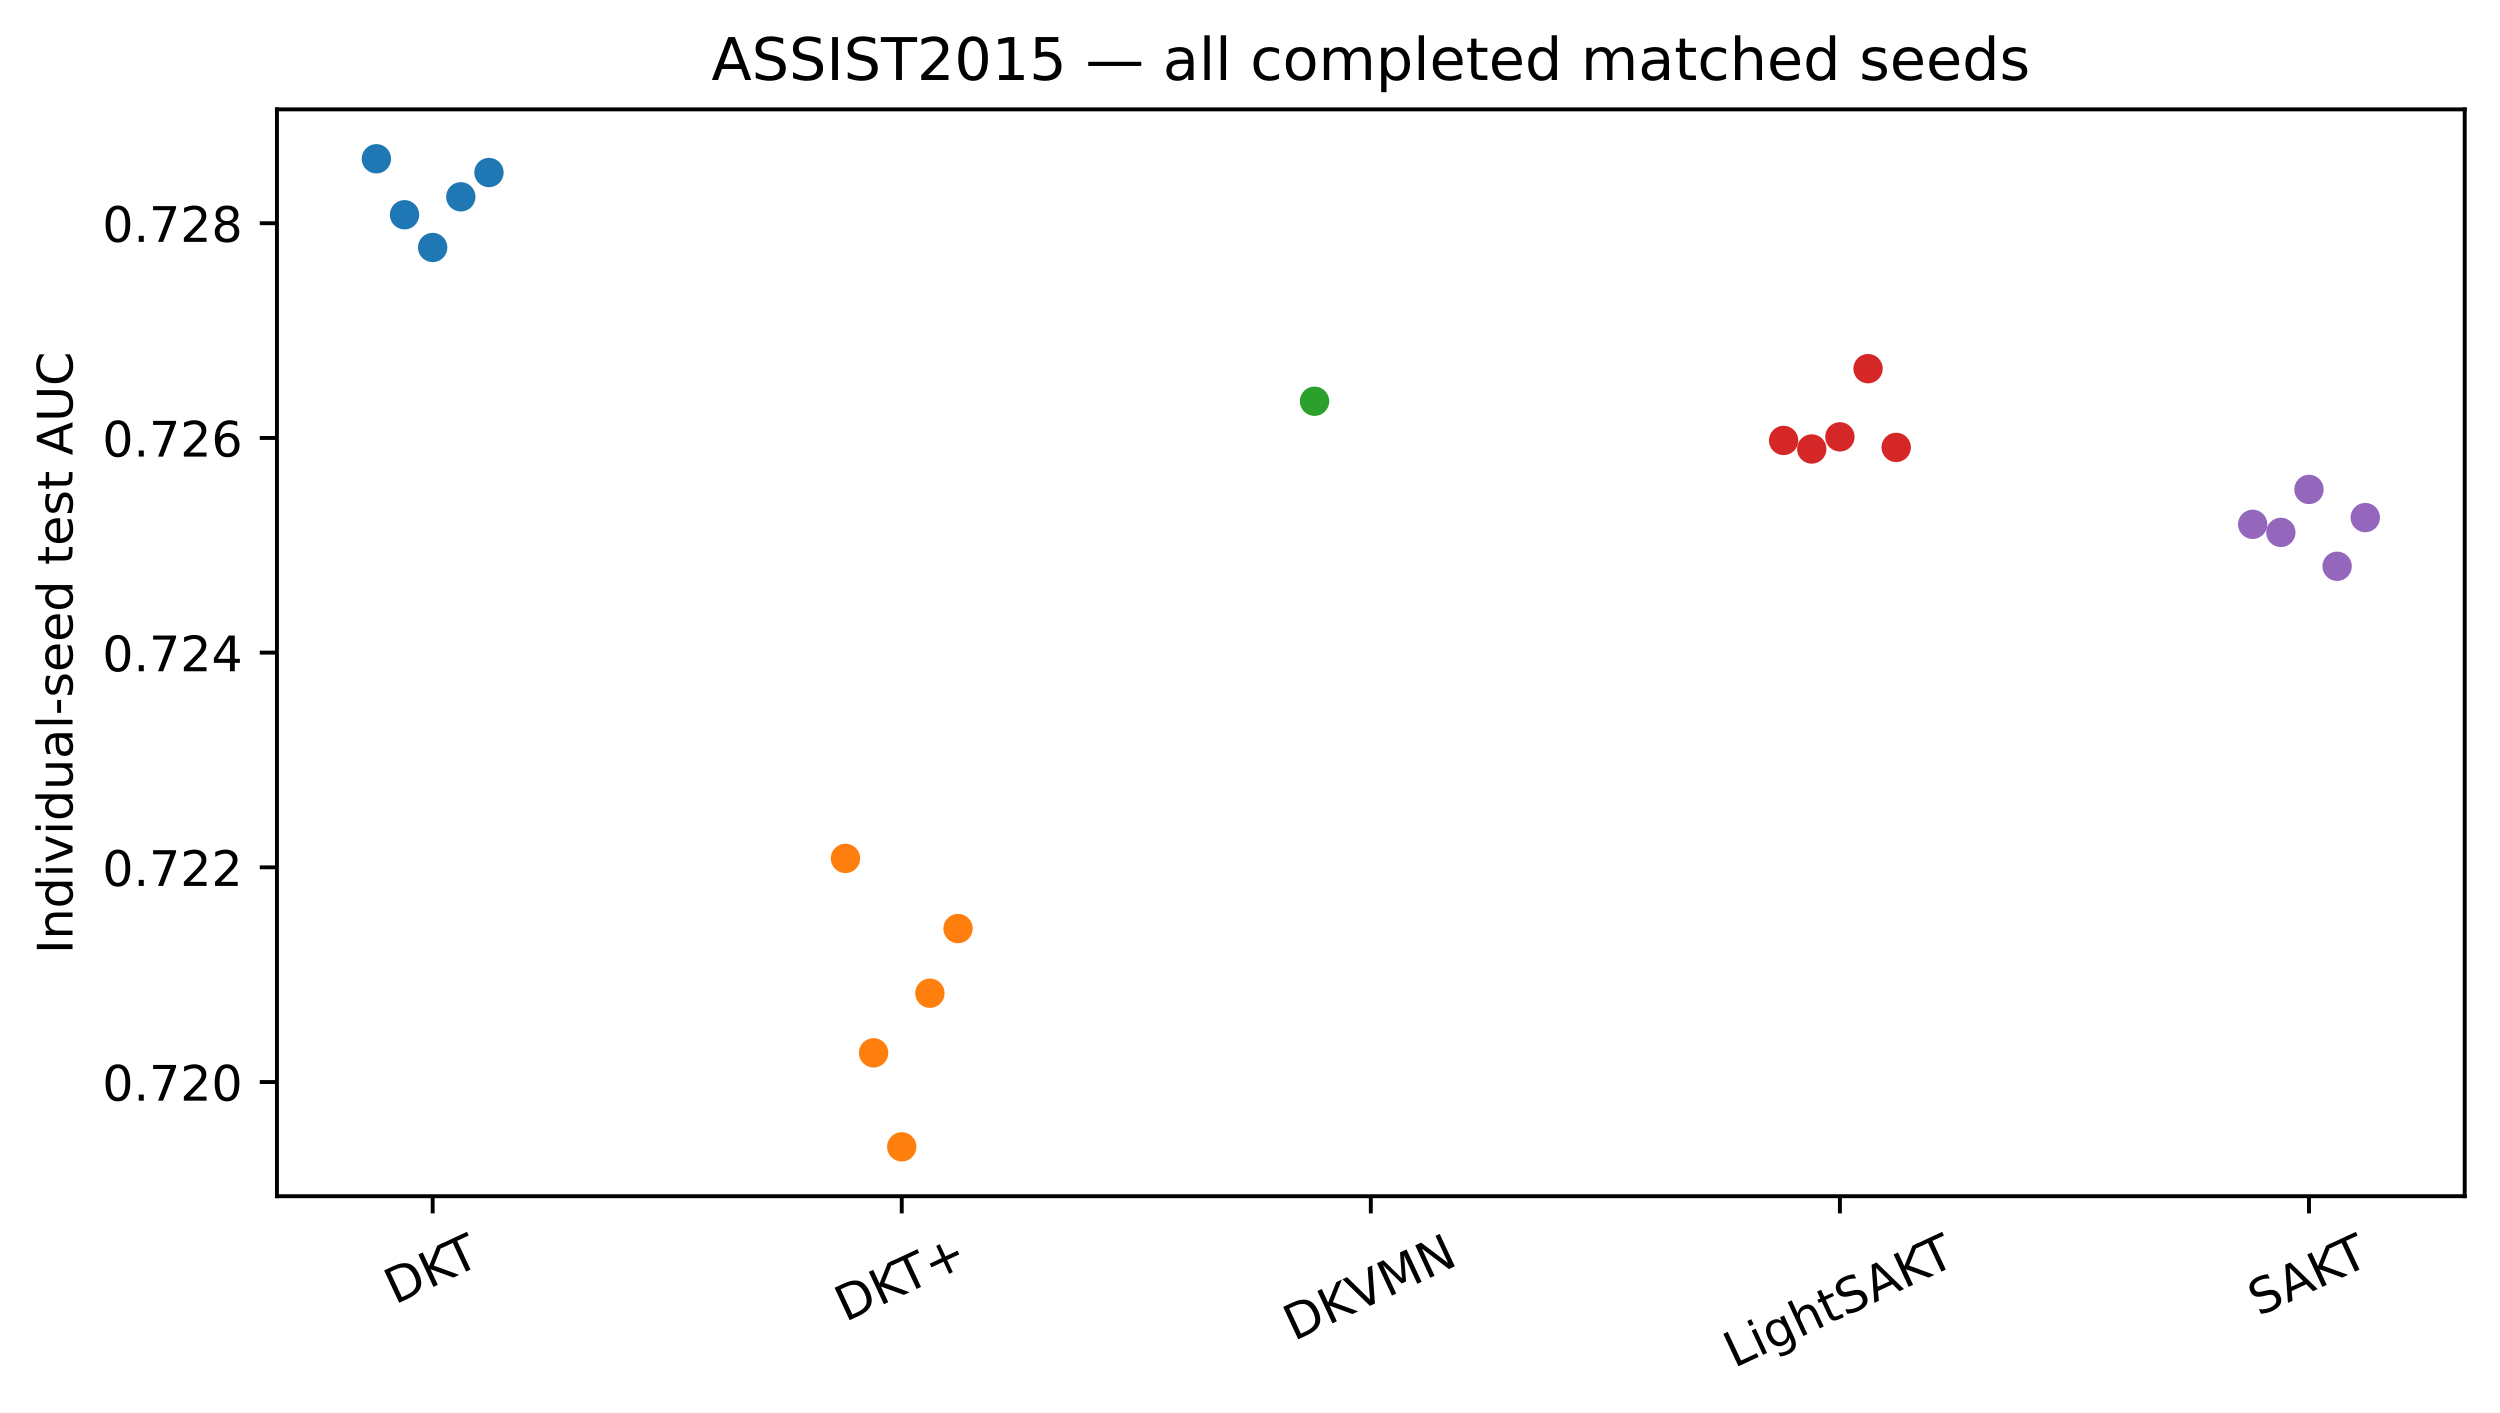
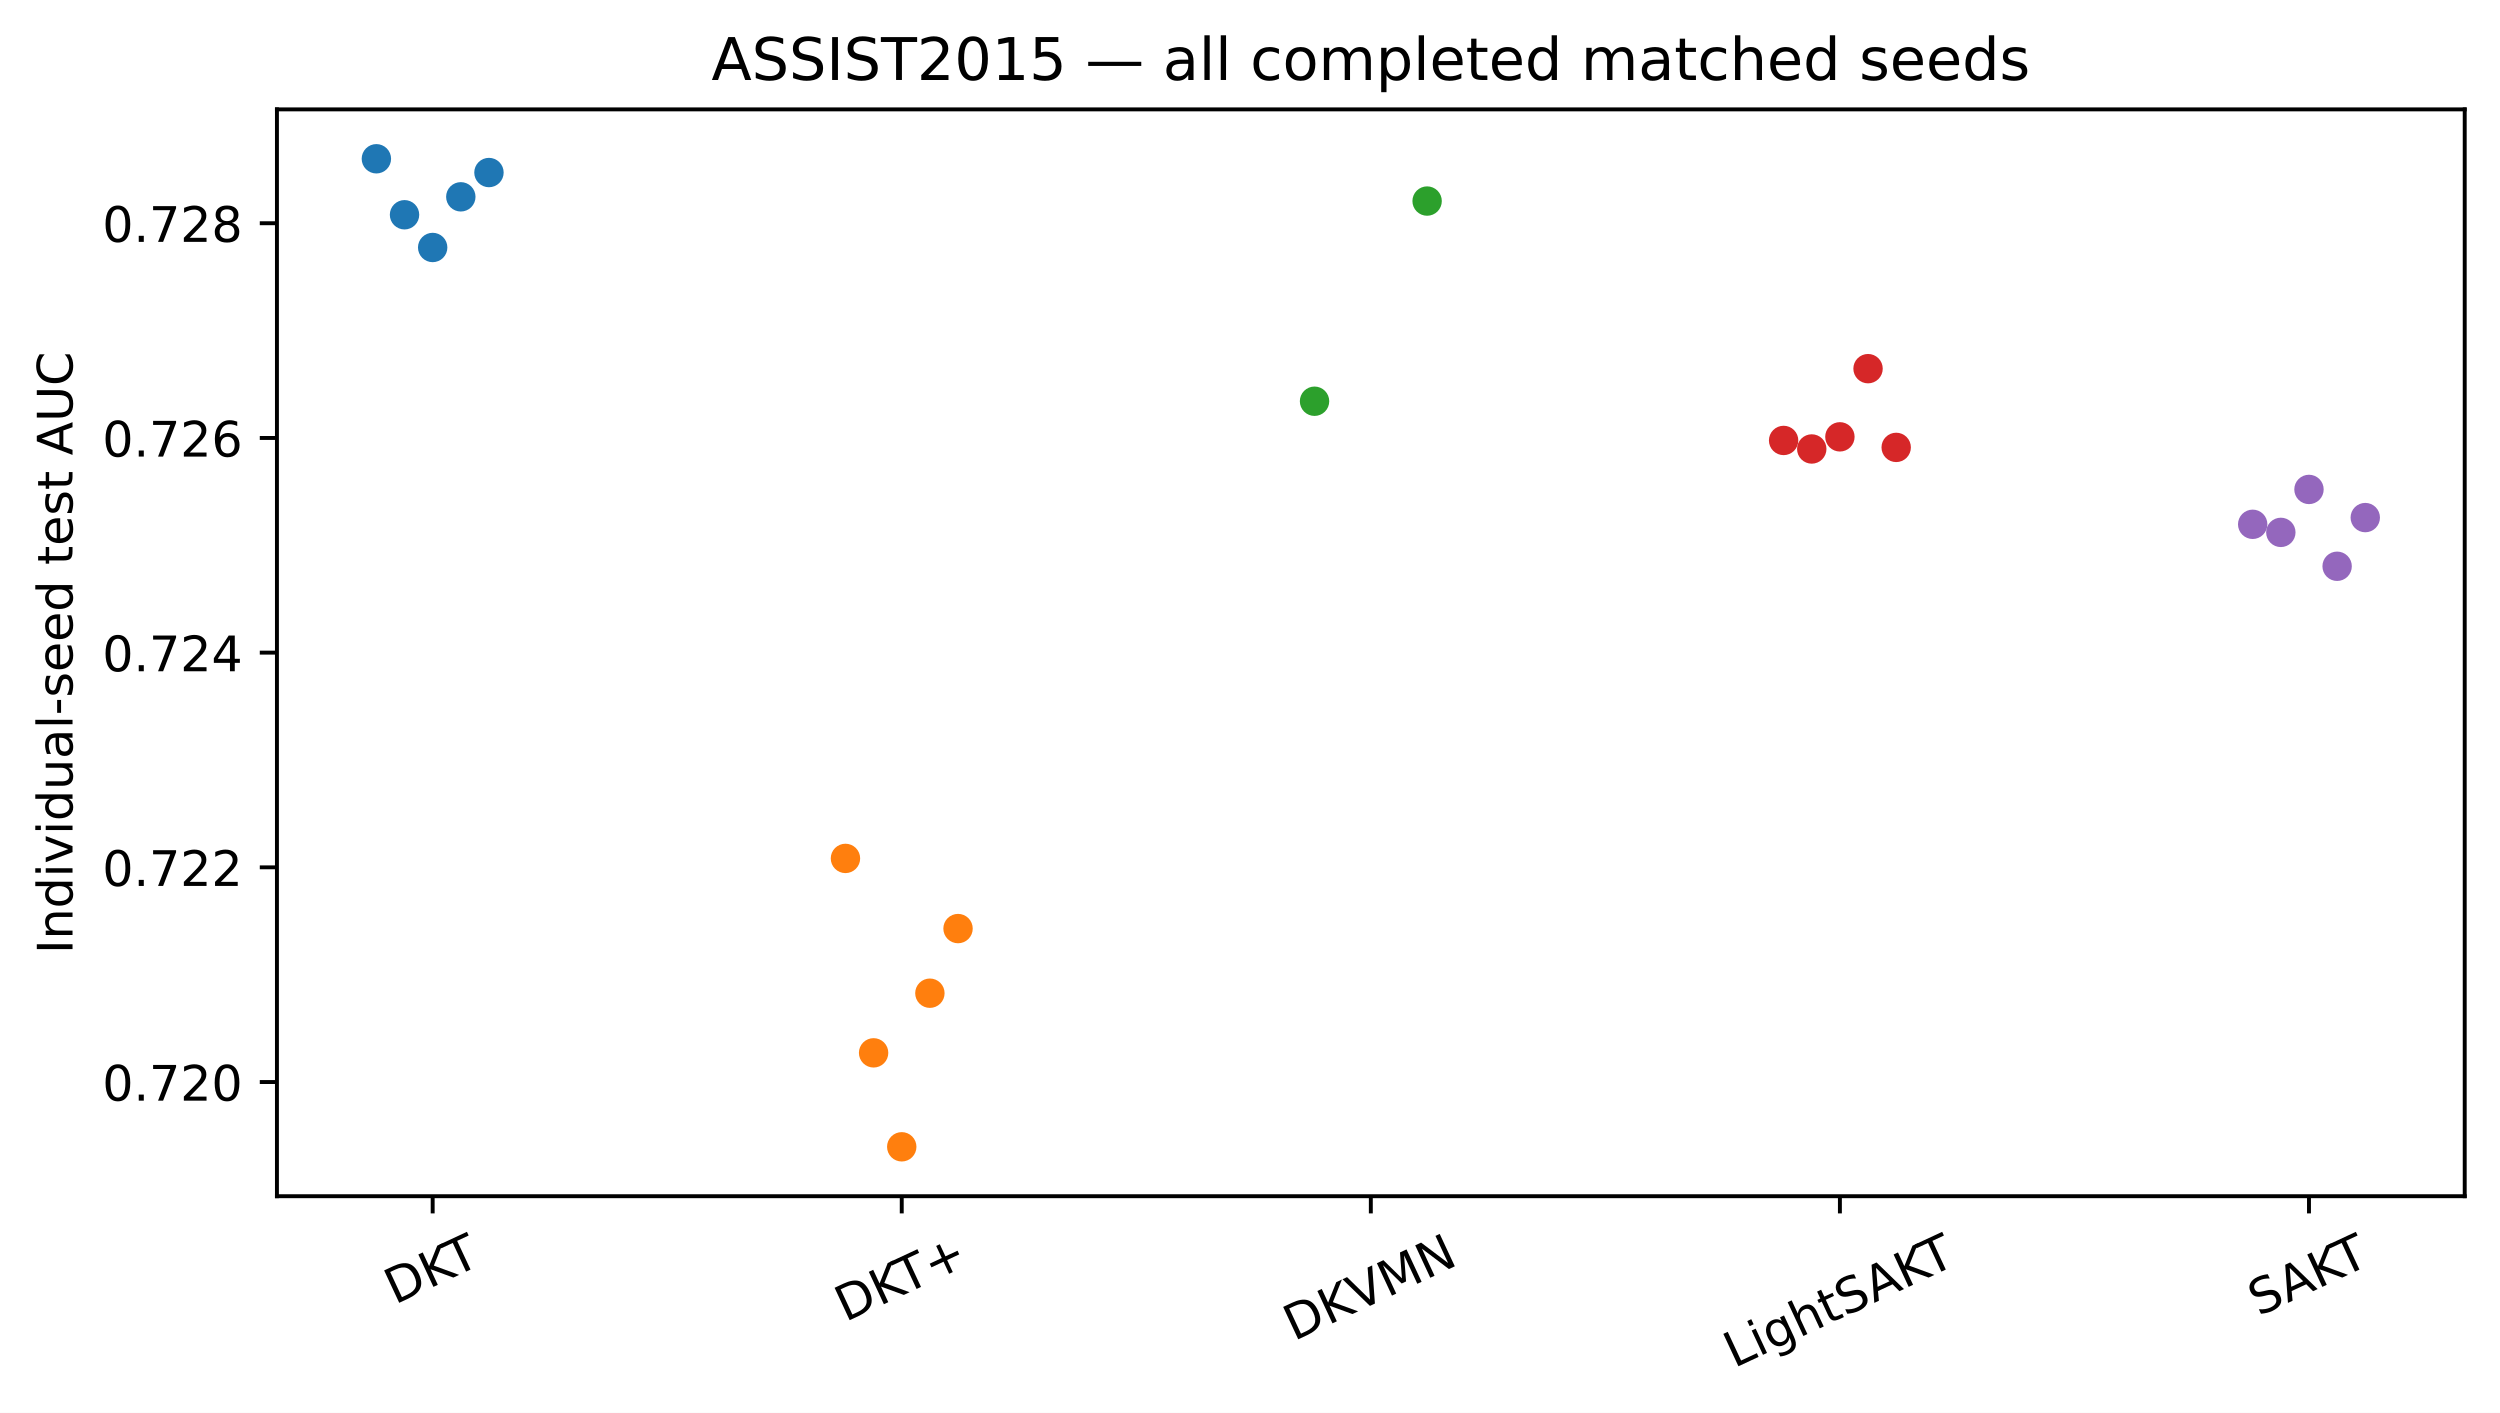
<svg xmlns="http://www.w3.org/2000/svg" xmlns:xlink="http://www.w3.org/1999/xlink" width="510.106pt" height="288.275pt" viewBox="0 0 510.106 288.275" version="1.1">
  <defs>
    <style type="text/css">*{stroke-linejoin: round; stroke-linecap: butt}</style>
  </defs>
  <g id="figure_1">
    <g id="patch_1">
      <path d="M 0 288.275  L 510.106 288.275  L 510.106 0  L 0 0  z " style="fill: #ffffff" />
    </g>
    <g id="axes_1">
      <g id="patch_2">
        <path d="M 56.506 244.078  L 502.906 244.078  L 502.906 22.318  L 56.506 22.318  z " style="fill: #ffffff" />
      </g>
      <g id="PathCollection_1">
        <defs>
-           <path id="m66fe4606fc" d="M 0 2.5  C 0.663 2.5 1.299 2.237 1.768 1.768  C 2.237 1.299 2.5 0.663 2.5 0  C 2.5 -0.663 2.237 -1.299 1.768 -1.768  C 1.299 -2.237 0.663 -2.5 0 -2.5  C -0.663 -2.5 -1.299 -2.237 -1.768 -1.768  C -2.237 -1.299 -2.5 -0.663 -2.5 0  C -2.5 0.663 -2.237 1.299 -1.768 1.768  C -1.299 2.237 -0.663 2.5 0 2.5  z " style="stroke: #1f77b4" />
-         </defs>
-         <g clip-path="url(#pc2bca961e6)">
-           <use xlink:href="#m66fe4606fc" x="76.797" y="32.398" style="fill: #1f77b4; stroke: #1f77b4" />
-           <use xlink:href="#m66fe4606fc" x="82.54" y="43.821" style="fill: #1f77b4; stroke: #1f77b4" />
-           <use xlink:href="#m66fe4606fc" x="88.283" y="50.497" style="fill: #1f77b4; stroke: #1f77b4" />
-           <use xlink:href="#m66fe4606fc" x="94.025" y="40.161" style="fill: #1f77b4; stroke: #1f77b4" />
-           <use xlink:href="#m66fe4606fc" x="99.768" y="35.206" style="fill: #1f77b4; stroke: #1f77b4" />
+           <path id="m9a00e01af3" d="M 0 2.5  C 0.663 2.5 1.299 2.237 1.768 1.768  C 2.237 1.299 2.5 0.663 2.5 0  C 2.5 -0.663 2.237 -1.299 1.768 -1.768  C 1.299 -2.237 0.663 -2.5 0 -2.5  C -0.663 -2.5 -1.299 -2.237 -1.768 -1.768  C -2.237 -1.299 -2.5 -0.663 -2.5 0  C -2.5 0.663 -2.237 1.299 -1.768 1.768  C -1.299 2.237 -0.663 2.5 0 2.5  z " style="stroke: #1f77b4" />
+         </defs>
+         <g clip-path="url(#p5fab305579)">
+           <use xlink:href="#m9a00e01af3" x="76.797" y="32.398" style="fill: #1f77b4; stroke: #1f77b4" />
+           <use xlink:href="#m9a00e01af3" x="82.54" y="43.821" style="fill: #1f77b4; stroke: #1f77b4" />
+           <use xlink:href="#m9a00e01af3" x="88.283" y="50.497" style="fill: #1f77b4; stroke: #1f77b4" />
+           <use xlink:href="#m9a00e01af3" x="94.025" y="40.161" style="fill: #1f77b4; stroke: #1f77b4" />
+           <use xlink:href="#m9a00e01af3" x="99.768" y="35.206" style="fill: #1f77b4; stroke: #1f77b4" />
        </g>
      </g>
      <g id="PathCollection_2">
        <defs>
-           <path id="m6cd7b6b646" d="M 0 2.5  C 0.663 2.5 1.299 2.237 1.768 1.768  C 2.237 1.299 2.5 0.663 2.5 0  C 2.5 -0.663 2.237 -1.299 1.768 -1.768  C 1.299 -2.237 0.663 -2.5 0 -2.5  C -0.663 -2.5 -1.299 -2.237 -1.768 -1.768  C -2.237 -1.299 -2.5 -0.663 -2.5 0  C -2.5 0.663 -2.237 1.299 -1.768 1.768  C -1.299 2.237 -0.663 2.5 0 2.5  z " style="stroke: #ff7f0e" />
-         </defs>
-         <g clip-path="url(#pc2bca961e6)">
-           <use xlink:href="#m6cd7b6b646" x="172.509" y="175.153" style="fill: #ff7f0e; stroke: #ff7f0e" />
-           <use xlink:href="#m6cd7b6b646" x="178.252" y="214.826" style="fill: #ff7f0e; stroke: #ff7f0e" />
-           <use xlink:href="#m6cd7b6b646" x="183.994" y="233.998" style="fill: #ff7f0e; stroke: #ff7f0e" />
-           <use xlink:href="#m6cd7b6b646" x="189.737" y="202.657" style="fill: #ff7f0e; stroke: #ff7f0e" />
-           <use xlink:href="#m6cd7b6b646" x="195.48" y="189.469" style="fill: #ff7f0e; stroke: #ff7f0e" />
+           <path id="m78f98fc228" d="M 0 2.5  C 0.663 2.5 1.299 2.237 1.768 1.768  C 2.237 1.299 2.5 0.663 2.5 0  C 2.5 -0.663 2.237 -1.299 1.768 -1.768  C 1.299 -2.237 0.663 -2.5 0 -2.5  C -0.663 -2.5 -1.299 -2.237 -1.768 -1.768  C -2.237 -1.299 -2.5 -0.663 -2.5 0  C -2.5 0.663 -2.237 1.299 -1.768 1.768  C -1.299 2.237 -0.663 2.5 0 2.5  z " style="stroke: #ff7f0e" />
+         </defs>
+         <g clip-path="url(#p5fab305579)">
+           <use xlink:href="#m78f98fc228" x="172.509" y="175.153" style="fill: #ff7f0e; stroke: #ff7f0e" />
+           <use xlink:href="#m78f98fc228" x="178.252" y="214.826" style="fill: #ff7f0e; stroke: #ff7f0e" />
+           <use xlink:href="#m78f98fc228" x="183.994" y="233.998" style="fill: #ff7f0e; stroke: #ff7f0e" />
+           <use xlink:href="#m78f98fc228" x="189.737" y="202.657" style="fill: #ff7f0e; stroke: #ff7f0e" />
+           <use xlink:href="#m78f98fc228" x="195.48" y="189.469" style="fill: #ff7f0e; stroke: #ff7f0e" />
        </g>
      </g>
      <g id="PathCollection_3">
        <defs>
-           <path id="m30c2aca2ce" d="M 0 2.5  C 0.663 2.5 1.299 2.237 1.768 1.768  C 2.237 1.299 2.5 0.663 2.5 0  C 2.5 -0.663 2.237 -1.299 1.768 -1.768  C 1.299 -2.237 0.663 -2.5 0 -2.5  C -0.663 -2.5 -1.299 -2.237 -1.768 -1.768  C -2.237 -1.299 -2.5 -0.663 -2.5 0  C -2.5 0.663 -2.237 1.299 -1.768 1.768  C -1.299 2.237 -0.663 2.5 0 2.5  z " style="stroke: #2ca02c" />
-         </defs>
-         <g clip-path="url(#pc2bca961e6)">
-           <use xlink:href="#m30c2aca2ce" x="268.221" y="81.87" style="fill: #2ca02c; stroke: #2ca02c" />
+           <path id="m333c923718" d="M 0 2.5  C 0.663 2.5 1.299 2.237 1.768 1.768  C 2.237 1.299 2.5 0.663 2.5 0  C 2.5 -0.663 2.237 -1.299 1.768 -1.768  C 1.299 -2.237 0.663 -2.5 0 -2.5  C -0.663 -2.5 -1.299 -2.237 -1.768 -1.768  C -2.237 -1.299 -2.5 -0.663 -2.5 0  C -2.5 0.663 -2.237 1.299 -1.768 1.768  C -1.299 2.237 -0.663 2.5 0 2.5  z " style="stroke: #2ca02c" />
+         </defs>
+         <g clip-path="url(#p5fab305579)">
+           <use xlink:href="#m333c923718" x="268.221" y="81.87" style="fill: #2ca02c; stroke: #2ca02c" />
+           <use xlink:href="#m333c923718" x="291.192" y="41.025" style="fill: #2ca02c; stroke: #2ca02c" />
        </g>
      </g>
      <g id="PathCollection_4">
        <defs>
-           <path id="m2d508a39a7" d="M 0 2.5  C 0.663 2.5 1.299 2.237 1.768 1.768  C 2.237 1.299 2.5 0.663 2.5 0  C 2.5 -0.663 2.237 -1.299 1.768 -1.768  C 1.299 -2.237 0.663 -2.5 0 -2.5  C -0.663 -2.5 -1.299 -2.237 -1.768 -1.768  C -2.237 -1.299 -2.5 -0.663 -2.5 0  C -2.5 0.663 -2.237 1.299 -1.768 1.768  C -1.299 2.237 -0.663 2.5 0 2.5  z " style="stroke: #d62728" />
-         </defs>
-         <g clip-path="url(#pc2bca961e6)">
-           <use xlink:href="#m2d508a39a7" x="363.933" y="89.871" style="fill: #d62728; stroke: #d62728" />
-           <use xlink:href="#m2d508a39a7" x="369.675" y="91.611" style="fill: #d62728; stroke: #d62728" />
-           <use xlink:href="#m2d508a39a7" x="375.418" y="89.134" style="fill: #d62728; stroke: #d62728" />
-           <use xlink:href="#m2d508a39a7" x="381.161" y="75.222" style="fill: #d62728; stroke: #d62728" />
-           <use xlink:href="#m2d508a39a7" x="386.904" y="91.288" style="fill: #d62728; stroke: #d62728" />
+           <path id="m266ca68b2b" d="M 0 2.5  C 0.663 2.5 1.299 2.237 1.768 1.768  C 2.237 1.299 2.5 0.663 2.5 0  C 2.5 -0.663 2.237 -1.299 1.768 -1.768  C 1.299 -2.237 0.663 -2.5 0 -2.5  C -0.663 -2.5 -1.299 -2.237 -1.768 -1.768  C -2.237 -1.299 -2.5 -0.663 -2.5 0  C -2.5 0.663 -2.237 1.299 -1.768 1.768  C -1.299 2.237 -0.663 2.5 0 2.5  z " style="stroke: #d62728" />
+         </defs>
+         <g clip-path="url(#p5fab305579)">
+           <use xlink:href="#m266ca68b2b" x="363.933" y="89.871" style="fill: #d62728; stroke: #d62728" />
+           <use xlink:href="#m266ca68b2b" x="369.675" y="91.611" style="fill: #d62728; stroke: #d62728" />
+           <use xlink:href="#m266ca68b2b" x="375.418" y="89.134" style="fill: #d62728; stroke: #d62728" />
+           <use xlink:href="#m266ca68b2b" x="381.161" y="75.222" style="fill: #d62728; stroke: #d62728" />
+           <use xlink:href="#m266ca68b2b" x="386.904" y="91.288" style="fill: #d62728; stroke: #d62728" />
        </g>
      </g>
      <g id="PathCollection_5">
        <defs>
-           <path id="m1b3a8a244c" d="M 0 2.5  C 0.663 2.5 1.299 2.237 1.768 1.768  C 2.237 1.299 2.5 0.663 2.5 0  C 2.5 -0.663 2.237 -1.299 1.768 -1.768  C 1.299 -2.237 0.663 -2.5 0 -2.5  C -0.663 -2.5 -1.299 -2.237 -1.768 -1.768  C -2.237 -1.299 -2.5 -0.663 -2.5 0  C -2.5 0.663 -2.237 1.299 -1.768 1.768  C -1.299 2.237 -0.663 2.5 0 2.5  z " style="stroke: #9467bd" />
-         </defs>
-         <g clip-path="url(#pc2bca961e6)">
-           <use xlink:href="#m1b3a8a244c" x="459.644" y="106.982" style="fill: #9467bd; stroke: #9467bd" />
-           <use xlink:href="#m1b3a8a244c" x="465.387" y="108.629" style="fill: #9467bd; stroke: #9467bd" />
-           <use xlink:href="#m1b3a8a244c" x="471.13" y="99.865" style="fill: #9467bd; stroke: #9467bd" />
-           <use xlink:href="#m1b3a8a244c" x="476.873" y="115.544" style="fill: #9467bd; stroke: #9467bd" />
-           <use xlink:href="#m1b3a8a244c" x="482.615" y="105.609" style="fill: #9467bd; stroke: #9467bd" />
+           <path id="m5ebb0ddc3a" d="M 0 2.5  C 0.663 2.5 1.299 2.237 1.768 1.768  C 2.237 1.299 2.5 0.663 2.5 0  C 2.5 -0.663 2.237 -1.299 1.768 -1.768  C 1.299 -2.237 0.663 -2.5 0 -2.5  C -0.663 -2.5 -1.299 -2.237 -1.768 -1.768  C -2.237 -1.299 -2.5 -0.663 -2.5 0  C -2.5 0.663 -2.237 1.299 -1.768 1.768  C -1.299 2.237 -0.663 2.5 0 2.5  z " style="stroke: #9467bd" />
+         </defs>
+         <g clip-path="url(#p5fab305579)">
+           <use xlink:href="#m5ebb0ddc3a" x="459.644" y="106.982" style="fill: #9467bd; stroke: #9467bd" />
+           <use xlink:href="#m5ebb0ddc3a" x="465.387" y="108.629" style="fill: #9467bd; stroke: #9467bd" />
+           <use xlink:href="#m5ebb0ddc3a" x="471.13" y="99.865" style="fill: #9467bd; stroke: #9467bd" />
+           <use xlink:href="#m5ebb0ddc3a" x="476.873" y="115.544" style="fill: #9467bd; stroke: #9467bd" />
+           <use xlink:href="#m5ebb0ddc3a" x="482.615" y="105.609" style="fill: #9467bd; stroke: #9467bd" />
        </g>
      </g>
      <g id="matplotlib.axis_1">
        <g id="xtick_1">
          <g id="line2d_1">
            <defs>
-               <path id="mc78b506438" d="M 0 0  L 0 3.5  " style="stroke: #000000; stroke-width: 0.8" />
+               <path id="mc682615d35" d="M 0 0  L 0 3.5  " style="stroke: #000000; stroke-width: 0.8" />
            </defs>
            <g>
-               <use xlink:href="#mc78b506438" x="88.283" y="244.078" style="stroke: #000000; stroke-width: 0.8" />
+               <use xlink:href="#mc682615d35" x="88.283" y="244.078" style="stroke: #000000; stroke-width: 0.8" />
            </g>
          </g>
          <g id="text_1">
            <g transform="translate(80.57117 266.244) rotate(-25) scale(0.1 -0.1)">
              <defs>
                <path id="DejaVuSans-44" d="M 1259 4147  L 1259 519  L 2022 519  Q 2988 519 3436 956  Q 3884 1394 3884 2338  Q 3884 3275 3436 3711  Q 2988 4147 2022 4147  L 1259 4147  z M 628 4666  L 1925 4666  Q 3281 4666 3915 4102  Q 4550 3538 4550 2338  Q 4550 1131 3912 565  Q 3275 0 1925 0  L 628 0  L 628 4666  z " transform="scale(0.015625)" />
                <path id="DejaVuSans-4b" d="M 628 4666  L 1259 4666  L 1259 2694  L 3353 4666  L 4166 4666  L 1850 2491  L 4331 0  L 3500 0  L 1259 2247  L 1259 0  L 628 0  L 628 4666  z " transform="scale(0.015625)" />
                <path id="DejaVuSans-54" d="M -19 4666  L 3928 4666  L 3928 4134  L 2272 4134  L 2272 0  L 1638 0  L 1638 4134  L -19 4134  L -19 4666  z " transform="scale(0.015625)" />
              </defs>
              <use xlink:href="#DejaVuSans-44" />
              <use xlink:href="#DejaVuSans-4b" x="77.002" />
              <use xlink:href="#DejaVuSans-54" x="134.828" />
            </g>
          </g>
        </g>
        <g id="xtick_2">
          <g id="line2d_2">
            <g>
-               <use xlink:href="#mc78b506438" x="183.994" y="244.078" style="stroke: #000000; stroke-width: 0.8" />
+               <use xlink:href="#mc682615d35" x="183.994" y="244.078" style="stroke: #000000; stroke-width: 0.8" />
            </g>
          </g>
          <g id="text_2">
            <g transform="translate(172.4857 269.7854) rotate(-25) scale(0.1 -0.1)">
              <defs>
                <path id="DejaVuSans-2b" d="M 2944 4013  L 2944 2272  L 4684 2272  L 4684 1741  L 2944 1741  L 2944 0  L 2419 0  L 2419 1741  L 678 1741  L 678 2272  L 2419 2272  L 2419 4013  L 2944 4013  z " transform="scale(0.015625)" />
              </defs>
              <use xlink:href="#DejaVuSans-44" />
              <use xlink:href="#DejaVuSans-4b" x="77.002" />
              <use xlink:href="#DejaVuSans-54" x="134.828" />
              <use xlink:href="#DejaVuSans-2b" x="195.912" />
            </g>
          </g>
        </g>
        <g id="xtick_3">
          <g id="line2d_3">
            <g>
-               <use xlink:href="#mc78b506438" x="279.706" y="244.078" style="stroke: #000000; stroke-width: 0.8" />
+               <use xlink:href="#mc682615d35" x="279.706" y="244.078" style="stroke: #000000; stroke-width: 0.8" />
            </g>
          </g>
          <g id="text_3">
            <g transform="translate(264.0115 273.6893) rotate(-25) scale(0.1 -0.1)">
              <defs>
                <path id="DejaVuSans-56" d="M 1831 0  L 50 4666  L 709 4666  L 2188 738  L 3669 4666  L 4325 4666  L 2547 0  L 1831 0  z " transform="scale(0.015625)" />
                <path id="DejaVuSans-4d" d="M 628 4666  L 1569 4666  L 2759 1491  L 3956 4666  L 4897 4666  L 4897 0  L 4281 0  L 4281 4097  L 3078 897  L 2444 897  L 1241 4097  L 1241 0  L 628 0  L 628 4666  z " transform="scale(0.015625)" />
                <path id="DejaVuSans-4e" d="M 628 4666  L 1478 4666  L 3547 763  L 3547 4666  L 4159 4666  L 4159 0  L 3309 0  L 1241 3903  L 1241 0  L 628 0  L 628 4666  z " transform="scale(0.015625)" />
              </defs>
              <use xlink:href="#DejaVuSans-44" />
              <use xlink:href="#DejaVuSans-4b" x="77.002" />
              <use xlink:href="#DejaVuSans-56" x="142.578" />
              <use xlink:href="#DejaVuSans-4d" x="210.986" />
              <use xlink:href="#DejaVuSans-4e" x="297.266" />
            </g>
          </g>
        </g>
        <g id="xtick_4">
          <g id="line2d_4">
            <g>
-               <use xlink:href="#mc78b506438" x="375.418" y="244.078" style="stroke: #000000; stroke-width: 0.8" />
+               <use xlink:href="#mc682615d35" x="375.418" y="244.078" style="stroke: #000000; stroke-width: 0.8" />
            </g>
          </g>
          <g id="text_4">
            <g transform="translate(353.8253 279.19) rotate(-25) scale(0.1 -0.1)">
              <defs>
                <path id="DejaVuSans-4c" d="M 628 4666  L 1259 4666  L 1259 531  L 3531 531  L 3531 0  L 628 0  L 628 4666  z " transform="scale(0.015625)" />
                <path id="DejaVuSans-69" d="M 603 3500  L 1178 3500  L 1178 0  L 603 0  L 603 3500  z M 603 4863  L 1178 4863  L 1178 4134  L 603 4134  L 603 4863  z " transform="scale(0.015625)" />
                <path id="DejaVuSans-67" d="M 2906 1791  Q 2906 2416 2648 2759  Q 2391 3103 1925 3103  Q 1463 3103 1205 2759  Q 947 2416 947 1791  Q 947 1169 1205 825  Q 1463 481 1925 481  Q 2391 481 2648 825  Q 2906 1169 2906 1791  z M 3481 434  Q 3481 -459 3084 -895  Q 2688 -1331 1869 -1331  Q 1566 -1331 1297 -1286  Q 1028 -1241 775 -1147  L 775 -588  Q 1028 -725 1275 -790  Q 1522 -856 1778 -856  Q 2344 -856 2625 -561  Q 2906 -266 2906 331  L 2906 616  Q 2728 306 2450 153  Q 2172 0 1784 0  Q 1141 0 747 490  Q 353 981 353 1791  Q 353 2603 747 3093  Q 1141 3584 1784 3584  Q 2172 3584 2450 3431  Q 2728 3278 2906 2969  L 2906 3500  L 3481 3500  L 3481 434  z " transform="scale(0.015625)" />
                <path id="DejaVuSans-68" d="M 3513 2113  L 3513 0  L 2938 0  L 2938 2094  Q 2938 2591 2744 2837  Q 2550 3084 2163 3084  Q 1697 3084 1428 2787  Q 1159 2491 1159 1978  L 1159 0  L 581 0  L 581 4863  L 1159 4863  L 1159 2956  Q 1366 3272 1645 3428  Q 1925 3584 2291 3584  Q 2894 3584 3203 3211  Q 3513 2838 3513 2113  z " transform="scale(0.015625)" />
                <path id="DejaVuSans-74" d="M 1172 4494  L 1172 3500  L 2356 3500  L 2356 3053  L 1172 3053  L 1172 1153  Q 1172 725 1289 603  Q 1406 481 1766 481  L 2356 481  L 2356 0  L 1766 0  Q 1100 0 847 248  Q 594 497 594 1153  L 594 3053  L 172 3053  L 172 3500  L 594 3500  L 594 4494  L 1172 4494  z " transform="scale(0.015625)" />
                <path id="DejaVuSans-53" d="M 3425 4513  L 3425 3897  Q 3066 4069 2747 4153  Q 2428 4238 2131 4238  Q 1616 4238 1336 4038  Q 1056 3838 1056 3469  Q 1056 3159 1242 3001  Q 1428 2844 1947 2747  L 2328 2669  Q 3034 2534 3370 2195  Q 3706 1856 3706 1288  Q 3706 609 3251 259  Q 2797 -91 1919 -91  Q 1588 -91 1214 -16  Q 841 59 441 206  L 441 856  Q 825 641 1194 531  Q 1563 422 1919 422  Q 2459 422 2753 634  Q 3047 847 3047 1241  Q 3047 1584 2836 1778  Q 2625 1972 2144 2069  L 1759 2144  Q 1053 2284 737 2584  Q 422 2884 422 3419  Q 422 4038 858 4394  Q 1294 4750 2059 4750  Q 2388 4750 2728 4690  Q 3069 4631 3425 4513  z " transform="scale(0.015625)" />
                <path id="DejaVuSans-41" d="M 2188 4044  L 1331 1722  L 3047 1722  L 2188 4044  z M 1831 4666  L 2547 4666  L 4325 0  L 3669 0  L 3244 1197  L 1141 1197  L 716 0  L 50 0  L 1831 4666  z " transform="scale(0.015625)" />
              </defs>
              <use xlink:href="#DejaVuSans-4c" />
              <use xlink:href="#DejaVuSans-69" x="55.713" />
              <use xlink:href="#DejaVuSans-67" x="83.496" />
              <use xlink:href="#DejaVuSans-68" x="146.973" />
              <use xlink:href="#DejaVuSans-74" x="210.352" />
              <use xlink:href="#DejaVuSans-53" x="249.561" />
              <use xlink:href="#DejaVuSans-41" x="314.912" />
              <use xlink:href="#DejaVuSans-4b" x="383.32" />
              <use xlink:href="#DejaVuSans-54" x="441.146" />
            </g>
          </g>
        </g>
        <g id="xtick_5">
          <g id="line2d_5">
            <g>
-               <use xlink:href="#mc78b506438" x="471.13" y="244.078" style="stroke: #000000; stroke-width: 0.8" />
+               <use xlink:href="#mc682615d35" x="471.13" y="244.078" style="stroke: #000000; stroke-width: 0.8" />
            </g>
          </g>
          <g id="text_5">
            <g transform="translate(460.8462 268.643) rotate(-25) scale(0.1 -0.1)">
              <use xlink:href="#DejaVuSans-53" />
              <use xlink:href="#DejaVuSans-41" x="65.352" />
              <use xlink:href="#DejaVuSans-4b" x="133.76" />
              <use xlink:href="#DejaVuSans-54" x="191.586" />
            </g>
          </g>
        </g>
      </g>
      <g id="matplotlib.axis_2">
        <g id="ytick_1">
          <g id="line2d_6">
            <defs>
-               <path id="m09a5158a7e" d="M 0 0  L -3.5 0  " style="stroke: #000000; stroke-width: 0.8" />
+               <path id="m846b7de2bd" d="M 0 0  L -3.5 0  " style="stroke: #000000; stroke-width: 0.8" />
            </defs>
            <g>
-               <use xlink:href="#m09a5158a7e" x="56.506" y="220.78" style="stroke: #000000; stroke-width: 0.8" />
+               <use xlink:href="#m846b7de2bd" x="56.506" y="220.78" style="stroke: #000000; stroke-width: 0.8" />
            </g>
          </g>
          <g id="text_6">
            <g transform="translate(20.87813 224.5791) scale(0.1 -0.1)">
              <defs>
                <path id="DejaVuSans-30" d="M 2034 4250  Q 1547 4250 1301 3770  Q 1056 3291 1056 2328  Q 1056 1369 1301 889  Q 1547 409 2034 409  Q 2525 409 2770 889  Q 3016 1369 3016 2328  Q 3016 3291 2770 3770  Q 2525 4250 2034 4250  z M 2034 4750  Q 2819 4750 3233 4129  Q 3647 3509 3647 2328  Q 3647 1150 3233 529  Q 2819 -91 2034 -91  Q 1250 -91 836 529  Q 422 1150 422 2328  Q 422 3509 836 4129  Q 1250 4750 2034 4750  z " transform="scale(0.015625)" />
                <path id="DejaVuSans-2e" d="M 684 794  L 1344 794  L 1344 0  L 684 0  L 684 794  z " transform="scale(0.015625)" />
                <path id="DejaVuSans-37" d="M 525 4666  L 3525 4666  L 3525 4397  L 1831 0  L 1172 0  L 2766 4134  L 525 4134  L 525 4666  z " transform="scale(0.015625)" />
                <path id="DejaVuSans-32" d="M 1228 531  L 3431 531  L 3431 0  L 469 0  L 469 531  Q 828 903 1448 1529  Q 2069 2156 2228 2338  Q 2531 2678 2651 2914  Q 2772 3150 2772 3378  Q 2772 3750 2511 3984  Q 2250 4219 1831 4219  Q 1534 4219 1204 4116  Q 875 4013 500 3803  L 500 4441  Q 881 4594 1212 4672  Q 1544 4750 1819 4750  Q 2544 4750 2975 4387  Q 3406 4025 3406 3419  Q 3406 3131 3298 2873  Q 3191 2616 2906 2266  Q 2828 2175 2409 1742  Q 1991 1309 1228 531  z " transform="scale(0.015625)" />
              </defs>
              <use xlink:href="#DejaVuSans-30" />
              <use xlink:href="#DejaVuSans-2e" x="63.623" />
              <use xlink:href="#DejaVuSans-37" x="95.41" />
              <use xlink:href="#DejaVuSans-32" x="159.033" />
              <use xlink:href="#DejaVuSans-30" x="222.656" />
            </g>
          </g>
        </g>
        <g id="ytick_2">
          <g id="line2d_7">
            <g>
-               <use xlink:href="#m09a5158a7e" x="56.506" y="176.973" style="stroke: #000000; stroke-width: 0.8" />
+               <use xlink:href="#m846b7de2bd" x="56.506" y="176.973" style="stroke: #000000; stroke-width: 0.8" />
            </g>
          </g>
          <g id="text_7">
            <g transform="translate(20.87813 180.7727) scale(0.1 -0.1)">
              <use xlink:href="#DejaVuSans-30" />
              <use xlink:href="#DejaVuSans-2e" x="63.623" />
              <use xlink:href="#DejaVuSans-37" x="95.41" />
              <use xlink:href="#DejaVuSans-32" x="159.033" />
              <use xlink:href="#DejaVuSans-32" x="222.656" />
            </g>
          </g>
        </g>
        <g id="ytick_3">
          <g id="line2d_8">
            <g>
-               <use xlink:href="#m09a5158a7e" x="56.506" y="133.167" style="stroke: #000000; stroke-width: 0.8" />
+               <use xlink:href="#m846b7de2bd" x="56.506" y="133.167" style="stroke: #000000; stroke-width: 0.8" />
            </g>
          </g>
          <g id="text_8">
            <g transform="translate(20.87813 136.9662) scale(0.1 -0.1)">
              <defs>
                <path id="DejaVuSans-34" d="M 2419 4116  L 825 1625  L 2419 1625  L 2419 4116  z M 2253 4666  L 3047 4666  L 3047 1625  L 3713 1625  L 3713 1100  L 3047 1100  L 3047 0  L 2419 0  L 2419 1100  L 313 1100  L 313 1709  L 2253 4666  z " transform="scale(0.015625)" />
              </defs>
              <use xlink:href="#DejaVuSans-30" />
              <use xlink:href="#DejaVuSans-2e" x="63.623" />
              <use xlink:href="#DejaVuSans-37" x="95.41" />
              <use xlink:href="#DejaVuSans-32" x="159.033" />
              <use xlink:href="#DejaVuSans-34" x="222.656" />
            </g>
          </g>
        </g>
        <g id="ytick_4">
          <g id="line2d_9">
            <g>
-               <use xlink:href="#m09a5158a7e" x="56.506" y="89.36" style="stroke: #000000; stroke-width: 0.8" />
+               <use xlink:href="#m846b7de2bd" x="56.506" y="89.36" style="stroke: #000000; stroke-width: 0.8" />
            </g>
          </g>
          <g id="text_9">
            <g transform="translate(20.87813 93.15966) scale(0.1 -0.1)">
              <defs>
                <path id="DejaVuSans-36" d="M 2113 2584  Q 1688 2584 1439 2293  Q 1191 2003 1191 1497  Q 1191 994 1439 701  Q 1688 409 2113 409  Q 2538 409 2786 701  Q 3034 994 3034 1497  Q 3034 2003 2786 2293  Q 2538 2584 2113 2584  z M 3366 4563  L 3366 3988  Q 3128 4100 2886 4159  Q 2644 4219 2406 4219  Q 1781 4219 1451 3797  Q 1122 3375 1075 2522  Q 1259 2794 1537 2939  Q 1816 3084 2150 3084  Q 2853 3084 3261 2657  Q 3669 2231 3669 1497  Q 3669 778 3244 343  Q 2819 -91 2113 -91  Q 1303 -91 875 529  Q 447 1150 447 2328  Q 447 3434 972 4092  Q 1497 4750 2381 4750  Q 2619 4750 2861 4703  Q 3103 4656 3366 4563  z " transform="scale(0.015625)" />
              </defs>
              <use xlink:href="#DejaVuSans-30" />
              <use xlink:href="#DejaVuSans-2e" x="63.623" />
              <use xlink:href="#DejaVuSans-37" x="95.41" />
              <use xlink:href="#DejaVuSans-32" x="159.033" />
              <use xlink:href="#DejaVuSans-36" x="222.656" />
            </g>
          </g>
        </g>
        <g id="ytick_5">
          <g id="line2d_10">
            <g>
-               <use xlink:href="#m09a5158a7e" x="56.506" y="45.554" style="stroke: #000000; stroke-width: 0.8" />
+               <use xlink:href="#m846b7de2bd" x="56.506" y="45.554" style="stroke: #000000; stroke-width: 0.8" />
            </g>
          </g>
          <g id="text_10">
            <g transform="translate(20.87813 49.35316) scale(0.1 -0.1)">
              <defs>
                <path id="DejaVuSans-38" d="M 2034 2216  Q 1584 2216 1326 1975  Q 1069 1734 1069 1313  Q 1069 891 1326 650  Q 1584 409 2034 409  Q 2484 409 2743 651  Q 3003 894 3003 1313  Q 3003 1734 2745 1975  Q 2488 2216 2034 2216  z M 1403 2484  Q 997 2584 770 2862  Q 544 3141 544 3541  Q 544 4100 942 4425  Q 1341 4750 2034 4750  Q 2731 4750 3128 4425  Q 3525 4100 3525 3541  Q 3525 3141 3298 2862  Q 3072 2584 2669 2484  Q 3125 2378 3379 2068  Q 3634 1759 3634 1313  Q 3634 634 3220 271  Q 2806 -91 2034 -91  Q 1263 -91 848 271  Q 434 634 434 1313  Q 434 1759 690 2068  Q 947 2378 1403 2484  z M 1172 3481  Q 1172 3119 1398 2916  Q 1625 2713 2034 2713  Q 2441 2713 2670 2916  Q 2900 3119 2900 3481  Q 2900 3844 2670 4047  Q 2441 4250 2034 4250  Q 1625 4250 1398 4047  Q 1172 3844 1172 3481  z " transform="scale(0.015625)" />
              </defs>
              <use xlink:href="#DejaVuSans-30" />
              <use xlink:href="#DejaVuSans-2e" x="63.623" />
              <use xlink:href="#DejaVuSans-37" x="95.41" />
              <use xlink:href="#DejaVuSans-32" x="159.033" />
              <use xlink:href="#DejaVuSans-38" x="222.656" />
            </g>
          </g>
        </g>
        <g id="text_11">
          <g transform="translate(14.79844 194.6364) rotate(-90) scale(0.1 -0.1)">
            <defs>
              <path id="DejaVuSans-49" d="M 628 4666  L 1259 4666  L 1259 0  L 628 0  L 628 4666  z " transform="scale(0.015625)" />
              <path id="DejaVuSans-6e" d="M 3513 2113  L 3513 0  L 2938 0  L 2938 2094  Q 2938 2591 2744 2837  Q 2550 3084 2163 3084  Q 1697 3084 1428 2787  Q 1159 2491 1159 1978  L 1159 0  L 581 0  L 581 3500  L 1159 3500  L 1159 2956  Q 1366 3272 1645 3428  Q 1925 3584 2291 3584  Q 2894 3584 3203 3211  Q 3513 2838 3513 2113  z " transform="scale(0.015625)" />
              <path id="DejaVuSans-64" d="M 2906 2969  L 2906 4863  L 3481 4863  L 3481 0  L 2906 0  L 2906 525  Q 2725 213 2448 61  Q 2172 -91 1784 -91  Q 1150 -91 751 415  Q 353 922 353 1747  Q 353 2572 751 3078  Q 1150 3584 1784 3584  Q 2172 3584 2448 3432  Q 2725 3281 2906 2969  z M 947 1747  Q 947 1113 1208 752  Q 1469 391 1925 391  Q 2381 391 2643 752  Q 2906 1113 2906 1747  Q 2906 2381 2643 2742  Q 2381 3103 1925 3103  Q 1469 3103 1208 2742  Q 947 2381 947 1747  z " transform="scale(0.015625)" />
              <path id="DejaVuSans-76" d="M 191 3500  L 800 3500  L 1894 563  L 2988 3500  L 3597 3500  L 2284 0  L 1503 0  L 191 3500  z " transform="scale(0.015625)" />
              <path id="DejaVuSans-75" d="M 544 1381  L 544 3500  L 1119 3500  L 1119 1403  Q 1119 906 1312 657  Q 1506 409 1894 409  Q 2359 409 2629 706  Q 2900 1003 2900 1516  L 2900 3500  L 3475 3500  L 3475 0  L 2900 0  L 2900 538  Q 2691 219 2414 64  Q 2138 -91 1772 -91  Q 1169 -91 856 284  Q 544 659 544 1381  z M 1991 3584  L 1991 3584  z " transform="scale(0.015625)" />
              <path id="DejaVuSans-61" d="M 2194 1759  Q 1497 1759 1228 1600  Q 959 1441 959 1056  Q 959 750 1161 570  Q 1363 391 1709 391  Q 2188 391 2477 730  Q 2766 1069 2766 1631  L 2766 1759  L 2194 1759  z M 3341 1997  L 3341 0  L 2766 0  L 2766 531  Q 2569 213 2275 61  Q 1981 -91 1556 -91  Q 1019 -91 701 211  Q 384 513 384 1019  Q 384 1609 779 1909  Q 1175 2209 1959 2209  L 2766 2209  L 2766 2266  Q 2766 2663 2505 2880  Q 2244 3097 1772 3097  Q 1472 3097 1187 3025  Q 903 2953 641 2809  L 641 3341  Q 956 3463 1253 3523  Q 1550 3584 1831 3584  Q 2591 3584 2966 3190  Q 3341 2797 3341 1997  z " transform="scale(0.015625)" />
              <path id="DejaVuSans-6c" d="M 603 4863  L 1178 4863  L 1178 0  L 603 0  L 603 4863  z " transform="scale(0.015625)" />
              <path id="DejaVuSans-2d" d="M 313 2009  L 1997 2009  L 1997 1497  L 313 1497  L 313 2009  z " transform="scale(0.015625)" />
              <path id="DejaVuSans-73" d="M 2834 3397  L 2834 2853  Q 2591 2978 2328 3040  Q 2066 3103 1784 3103  Q 1356 3103 1142 2972  Q 928 2841 928 2578  Q 928 2378 1081 2264  Q 1234 2150 1697 2047  L 1894 2003  Q 2506 1872 2764 1633  Q 3022 1394 3022 966  Q 3022 478 2636 193  Q 2250 -91 1575 -91  Q 1294 -91 989 -36  Q 684 19 347 128  L 347 722  Q 666 556 975 473  Q 1284 391 1588 391  Q 1994 391 2212 530  Q 2431 669 2431 922  Q 2431 1156 2273 1281  Q 2116 1406 1581 1522  L 1381 1569  Q 847 1681 609 1914  Q 372 2147 372 2553  Q 372 3047 722 3315  Q 1072 3584 1716 3584  Q 2034 3584 2315 3537  Q 2597 3491 2834 3397  z " transform="scale(0.015625)" />
              <path id="DejaVuSans-65" d="M 3597 1894  L 3597 1613  L 953 1613  Q 991 1019 1311 708  Q 1631 397 2203 397  Q 2534 397 2845 478  Q 3156 559 3463 722  L 3463 178  Q 3153 47 2828 -22  Q 2503 -91 2169 -91  Q 1331 -91 842 396  Q 353 884 353 1716  Q 353 2575 817 3079  Q 1281 3584 2069 3584  Q 2775 3584 3186 3129  Q 3597 2675 3597 1894  z M 3022 2063  Q 3016 2534 2758 2815  Q 2500 3097 2075 3097  Q 1594 3097 1305 2825  Q 1016 2553 972 2059  L 3022 2063  z " transform="scale(0.015625)" />
              <path id="DejaVuSans-20" transform="scale(0.015625)" />
              <path id="DejaVuSans-55" d="M 556 4666  L 1191 4666  L 1191 1831  Q 1191 1081 1462 751  Q 1734 422 2344 422  Q 2950 422 3222 751  Q 3494 1081 3494 1831  L 3494 4666  L 4128 4666  L 4128 1753  Q 4128 841 3676 375  Q 3225 -91 2344 -91  Q 1459 -91 1007 375  Q 556 841 556 1753  L 556 4666  z " transform="scale(0.015625)" />
              <path id="DejaVuSans-43" d="M 4122 4306  L 4122 3641  Q 3803 3938 3442 4084  Q 3081 4231 2675 4231  Q 1875 4231 1450 3742  Q 1025 3253 1025 2328  Q 1025 1406 1450 917  Q 1875 428 2675 428  Q 3081 428 3442 575  Q 3803 722 4122 1019  L 4122 359  Q 3791 134 3420 21  Q 3050 -91 2638 -91  Q 1578 -91 968 557  Q 359 1206 359 2328  Q 359 3453 968 4101  Q 1578 4750 2638 4750  Q 3056 4750 3426 4639  Q 3797 4528 4122 4306  z " transform="scale(0.015625)" />
            </defs>
            <use xlink:href="#DejaVuSans-49" />
            <use xlink:href="#DejaVuSans-6e" x="29.492" />
            <use xlink:href="#DejaVuSans-64" x="92.871" />
            <use xlink:href="#DejaVuSans-69" x="156.348" />
            <use xlink:href="#DejaVuSans-76" x="184.131" />
            <use xlink:href="#DejaVuSans-69" x="243.311" />
            <use xlink:href="#DejaVuSans-64" x="271.094" />
            <use xlink:href="#DejaVuSans-75" x="334.57" />
            <use xlink:href="#DejaVuSans-61" x="397.949" />
            <use xlink:href="#DejaVuSans-6c" x="459.229" />
            <use xlink:href="#DejaVuSans-2d" x="487.012" />
            <use xlink:href="#DejaVuSans-73" x="523.096" />
            <use xlink:href="#DejaVuSans-65" x="575.195" />
            <use xlink:href="#DejaVuSans-65" x="636.719" />
            <use xlink:href="#DejaVuSans-64" x="698.242" />
            <use xlink:href="#DejaVuSans-20" x="761.719" />
            <use xlink:href="#DejaVuSans-74" x="793.506" />
            <use xlink:href="#DejaVuSans-65" x="832.715" />
            <use xlink:href="#DejaVuSans-73" x="894.238" />
            <use xlink:href="#DejaVuSans-74" x="946.338" />
            <use xlink:href="#DejaVuSans-20" x="985.547" />
            <use xlink:href="#DejaVuSans-41" x="1017.334" />
            <use xlink:href="#DejaVuSans-55" x="1085.742" />
            <use xlink:href="#DejaVuSans-43" x="1158.936" />
          </g>
        </g>
      </g>
      <g id="patch_3">
        <path d="M 56.506 244.078  L 56.506 22.318  " style="fill: none; stroke: #000000; stroke-width: 0.8; stroke-linejoin: miter; stroke-linecap: square" />
      </g>
      <g id="patch_4">
        <path d="M 502.906 244.078  L 502.906 22.318  " style="fill: none; stroke: #000000; stroke-width: 0.8; stroke-linejoin: miter; stroke-linecap: square" />
      </g>
      <g id="patch_5">
        <path d="M 56.506 244.078  L 502.906 244.078  " style="fill: none; stroke: #000000; stroke-width: 0.8; stroke-linejoin: miter; stroke-linecap: square" />
      </g>
      <g id="patch_6">
        <path d="M 56.506 22.318  L 502.906 22.318  " style="fill: none; stroke: #000000; stroke-width: 0.8; stroke-linejoin: miter; stroke-linecap: square" />
      </g>
      <g id="text_12">
        <g transform="translate(145.1694 16.31812) scale(0.12 -0.12)">
          <defs>
            <path id="DejaVuSans-31" d="M 794 531  L 1825 531  L 1825 4091  L 703 3866  L 703 4441  L 1819 4666  L 2450 4666  L 2450 531  L 3481 531  L 3481 0  L 794 0  L 794 531  z " transform="scale(0.015625)" />
            <path id="DejaVuSans-35" d="M 691 4666  L 3169 4666  L 3169 4134  L 1269 4134  L 1269 2991  Q 1406 3038 1543 3061  Q 1681 3084 1819 3084  Q 2600 3084 3056 2656  Q 3513 2228 3513 1497  Q 3513 744 3044 326  Q 2575 -91 1722 -91  Q 1428 -91 1123 -41  Q 819 9 494 109  L 494 744  Q 775 591 1075 516  Q 1375 441 1709 441  Q 2250 441 2565 725  Q 2881 1009 2881 1497  Q 2881 1984 2565 2268  Q 2250 2553 1709 2553  Q 1456 2553 1204 2497  Q 953 2441 691 2322  L 691 4666  z " transform="scale(0.015625)" />
            <path id="DejaVuSans-2014" d="M 313 1978  L 6088 1978  L 6088 1528  L 313 1528  L 313 1978  z " transform="scale(0.015625)" />
            <path id="DejaVuSans-63" d="M 3122 3366  L 3122 2828  Q 2878 2963 2633 3030  Q 2388 3097 2138 3097  Q 1578 3097 1268 2742  Q 959 2388 959 1747  Q 959 1106 1268 751  Q 1578 397 2138 397  Q 2388 397 2633 464  Q 2878 531 3122 666  L 3122 134  Q 2881 22 2623 -34  Q 2366 -91 2075 -91  Q 1284 -91 818 406  Q 353 903 353 1747  Q 353 2603 823 3093  Q 1294 3584 2113 3584  Q 2378 3584 2631 3529  Q 2884 3475 3122 3366  z " transform="scale(0.015625)" />
            <path id="DejaVuSans-6f" d="M 1959 3097  Q 1497 3097 1228 2736  Q 959 2375 959 1747  Q 959 1119 1226 758  Q 1494 397 1959 397  Q 2419 397 2687 759  Q 2956 1122 2956 1747  Q 2956 2369 2687 2733  Q 2419 3097 1959 3097  z M 1959 3584  Q 2709 3584 3137 3096  Q 3566 2609 3566 1747  Q 3566 888 3137 398  Q 2709 -91 1959 -91  Q 1206 -91 779 398  Q 353 888 353 1747  Q 353 2609 779 3096  Q 1206 3584 1959 3584  z " transform="scale(0.015625)" />
            <path id="DejaVuSans-6d" d="M 3328 2828  Q 3544 3216 3844 3400  Q 4144 3584 4550 3584  Q 5097 3584 5394 3201  Q 5691 2819 5691 2113  L 5691 0  L 5113 0  L 5113 2094  Q 5113 2597 4934 2840  Q 4756 3084 4391 3084  Q 3944 3084 3684 2787  Q 3425 2491 3425 1978  L 3425 0  L 2847 0  L 2847 2094  Q 2847 2600 2669 2842  Q 2491 3084 2119 3084  Q 1678 3084 1418 2786  Q 1159 2488 1159 1978  L 1159 0  L 581 0  L 581 3500  L 1159 3500  L 1159 2956  Q 1356 3278 1631 3431  Q 1906 3584 2284 3584  Q 2666 3584 2933 3390  Q 3200 3197 3328 2828  z " transform="scale(0.015625)" />
            <path id="DejaVuSans-70" d="M 1159 525  L 1159 -1331  L 581 -1331  L 581 3500  L 1159 3500  L 1159 2969  Q 1341 3281 1617 3432  Q 1894 3584 2278 3584  Q 2916 3584 3314 3078  Q 3713 2572 3713 1747  Q 3713 922 3314 415  Q 2916 -91 2278 -91  Q 1894 -91 1617 61  Q 1341 213 1159 525  z M 3116 1747  Q 3116 2381 2855 2742  Q 2594 3103 2138 3103  Q 1681 3103 1420 2742  Q 1159 2381 1159 1747  Q 1159 1113 1420 752  Q 1681 391 2138 391  Q 2594 391 2855 752  Q 3116 1113 3116 1747  z " transform="scale(0.015625)" />
          </defs>
          <use xlink:href="#DejaVuSans-41" />
          <use xlink:href="#DejaVuSans-53" x="68.408" />
          <use xlink:href="#DejaVuSans-53" x="131.885" />
          <use xlink:href="#DejaVuSans-49" x="195.361" />
          <use xlink:href="#DejaVuSans-53" x="224.854" />
          <use xlink:href="#DejaVuSans-54" x="288.33" />
          <use xlink:href="#DejaVuSans-32" x="349.414" />
          <use xlink:href="#DejaVuSans-30" x="413.037" />
          <use xlink:href="#DejaVuSans-31" x="476.66" />
          <use xlink:href="#DejaVuSans-35" x="540.283" />
          <use xlink:href="#DejaVuSans-20" x="603.906" />
          <use xlink:href="#DejaVuSans-2014" x="635.693" />
          <use xlink:href="#DejaVuSans-20" x="735.693" />
          <use xlink:href="#DejaVuSans-61" x="767.48" />
          <use xlink:href="#DejaVuSans-6c" x="828.76" />
          <use xlink:href="#DejaVuSans-6c" x="856.543" />
          <use xlink:href="#DejaVuSans-20" x="884.326" />
          <use xlink:href="#DejaVuSans-63" x="916.113" />
          <use xlink:href="#DejaVuSans-6f" x="971.094" />
          <use xlink:href="#DejaVuSans-6d" x="1032.275" />
          <use xlink:href="#DejaVuSans-70" x="1129.688" />
          <use xlink:href="#DejaVuSans-6c" x="1193.164" />
          <use xlink:href="#DejaVuSans-65" x="1220.947" />
          <use xlink:href="#DejaVuSans-74" x="1282.471" />
          <use xlink:href="#DejaVuSans-65" x="1321.68" />
          <use xlink:href="#DejaVuSans-64" x="1383.203" />
          <use xlink:href="#DejaVuSans-20" x="1446.68" />
          <use xlink:href="#DejaVuSans-6d" x="1478.467" />
          <use xlink:href="#DejaVuSans-61" x="1575.879" />
          <use xlink:href="#DejaVuSans-74" x="1637.158" />
          <use xlink:href="#DejaVuSans-63" x="1676.367" />
          <use xlink:href="#DejaVuSans-68" x="1731.348" />
          <use xlink:href="#DejaVuSans-65" x="1794.727" />
          <use xlink:href="#DejaVuSans-64" x="1856.25" />
          <use xlink:href="#DejaVuSans-20" x="1919.727" />
          <use xlink:href="#DejaVuSans-73" x="1951.514" />
          <use xlink:href="#DejaVuSans-65" x="2003.613" />
          <use xlink:href="#DejaVuSans-65" x="2065.137" />
          <use xlink:href="#DejaVuSans-64" x="2126.66" />
          <use xlink:href="#DejaVuSans-73" x="2190.137" />
        </g>
      </g>
    </g>
  </g>
  <defs>
-     <clipPath id="pc2bca961e6">
+     <clipPath id="p5fab305579">
      <rect x="56.506" y="22.318" width="446.4" height="221.76" />
    </clipPath>
  </defs>
</svg>
